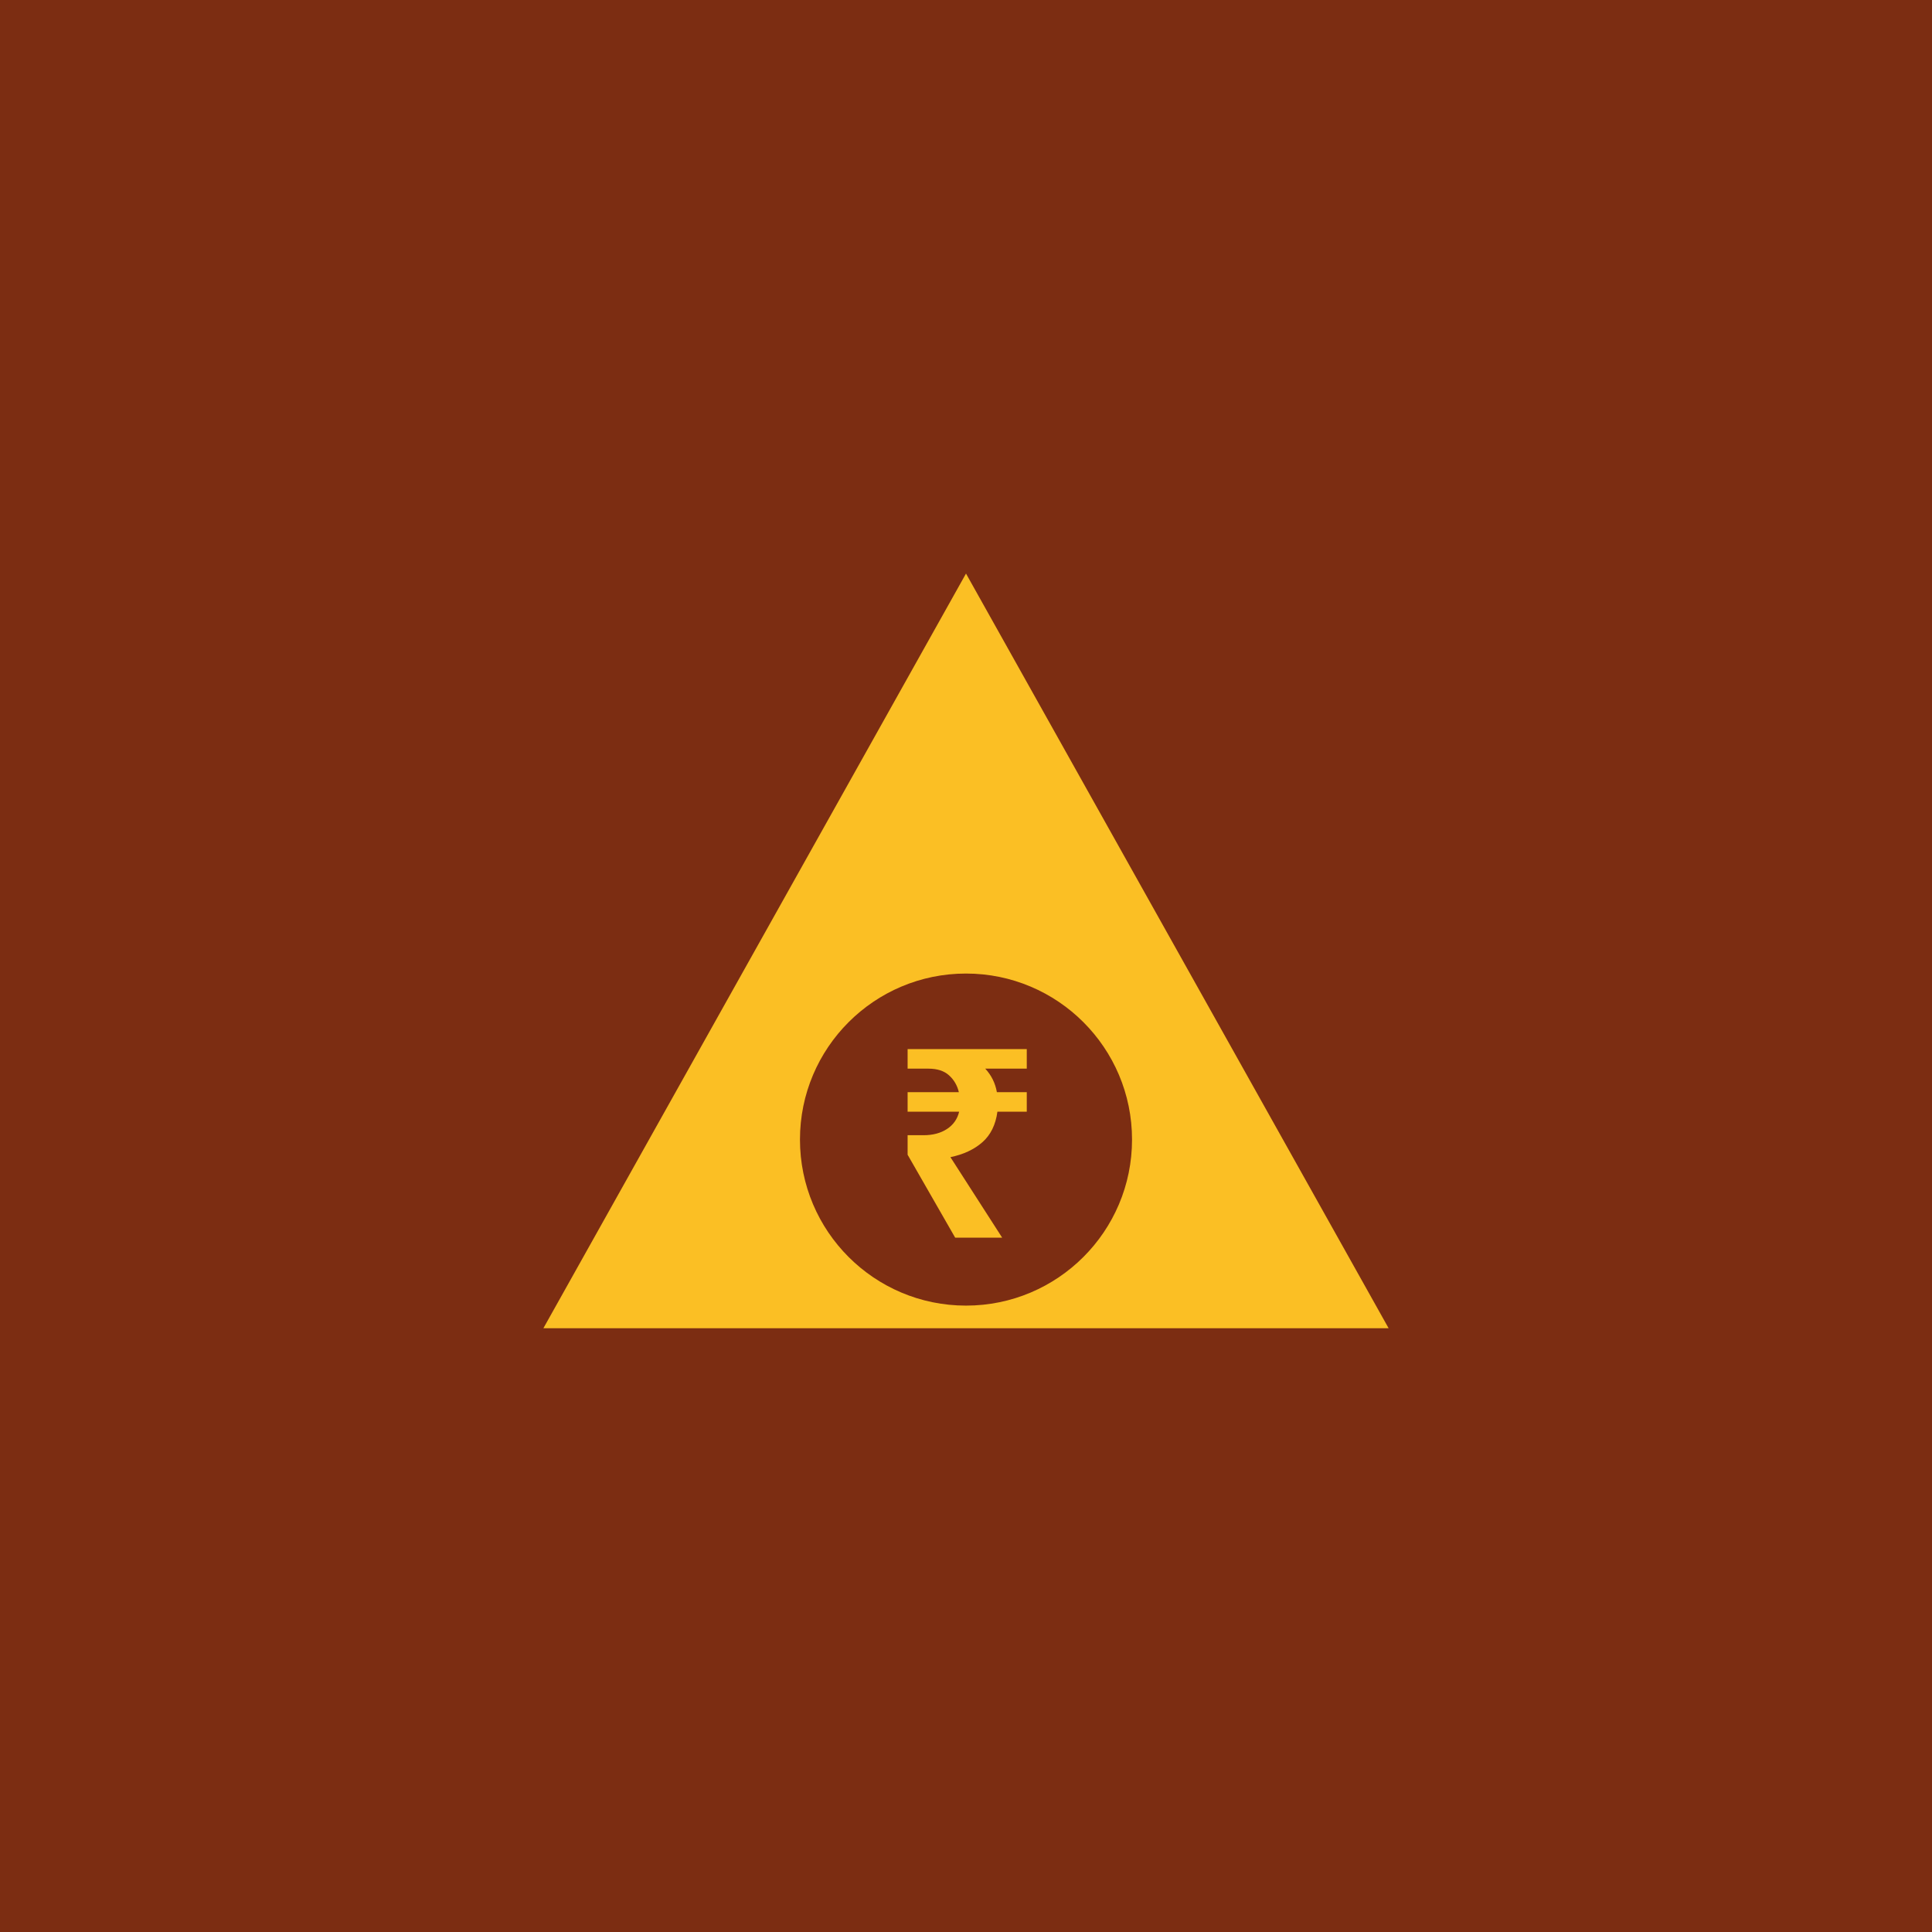
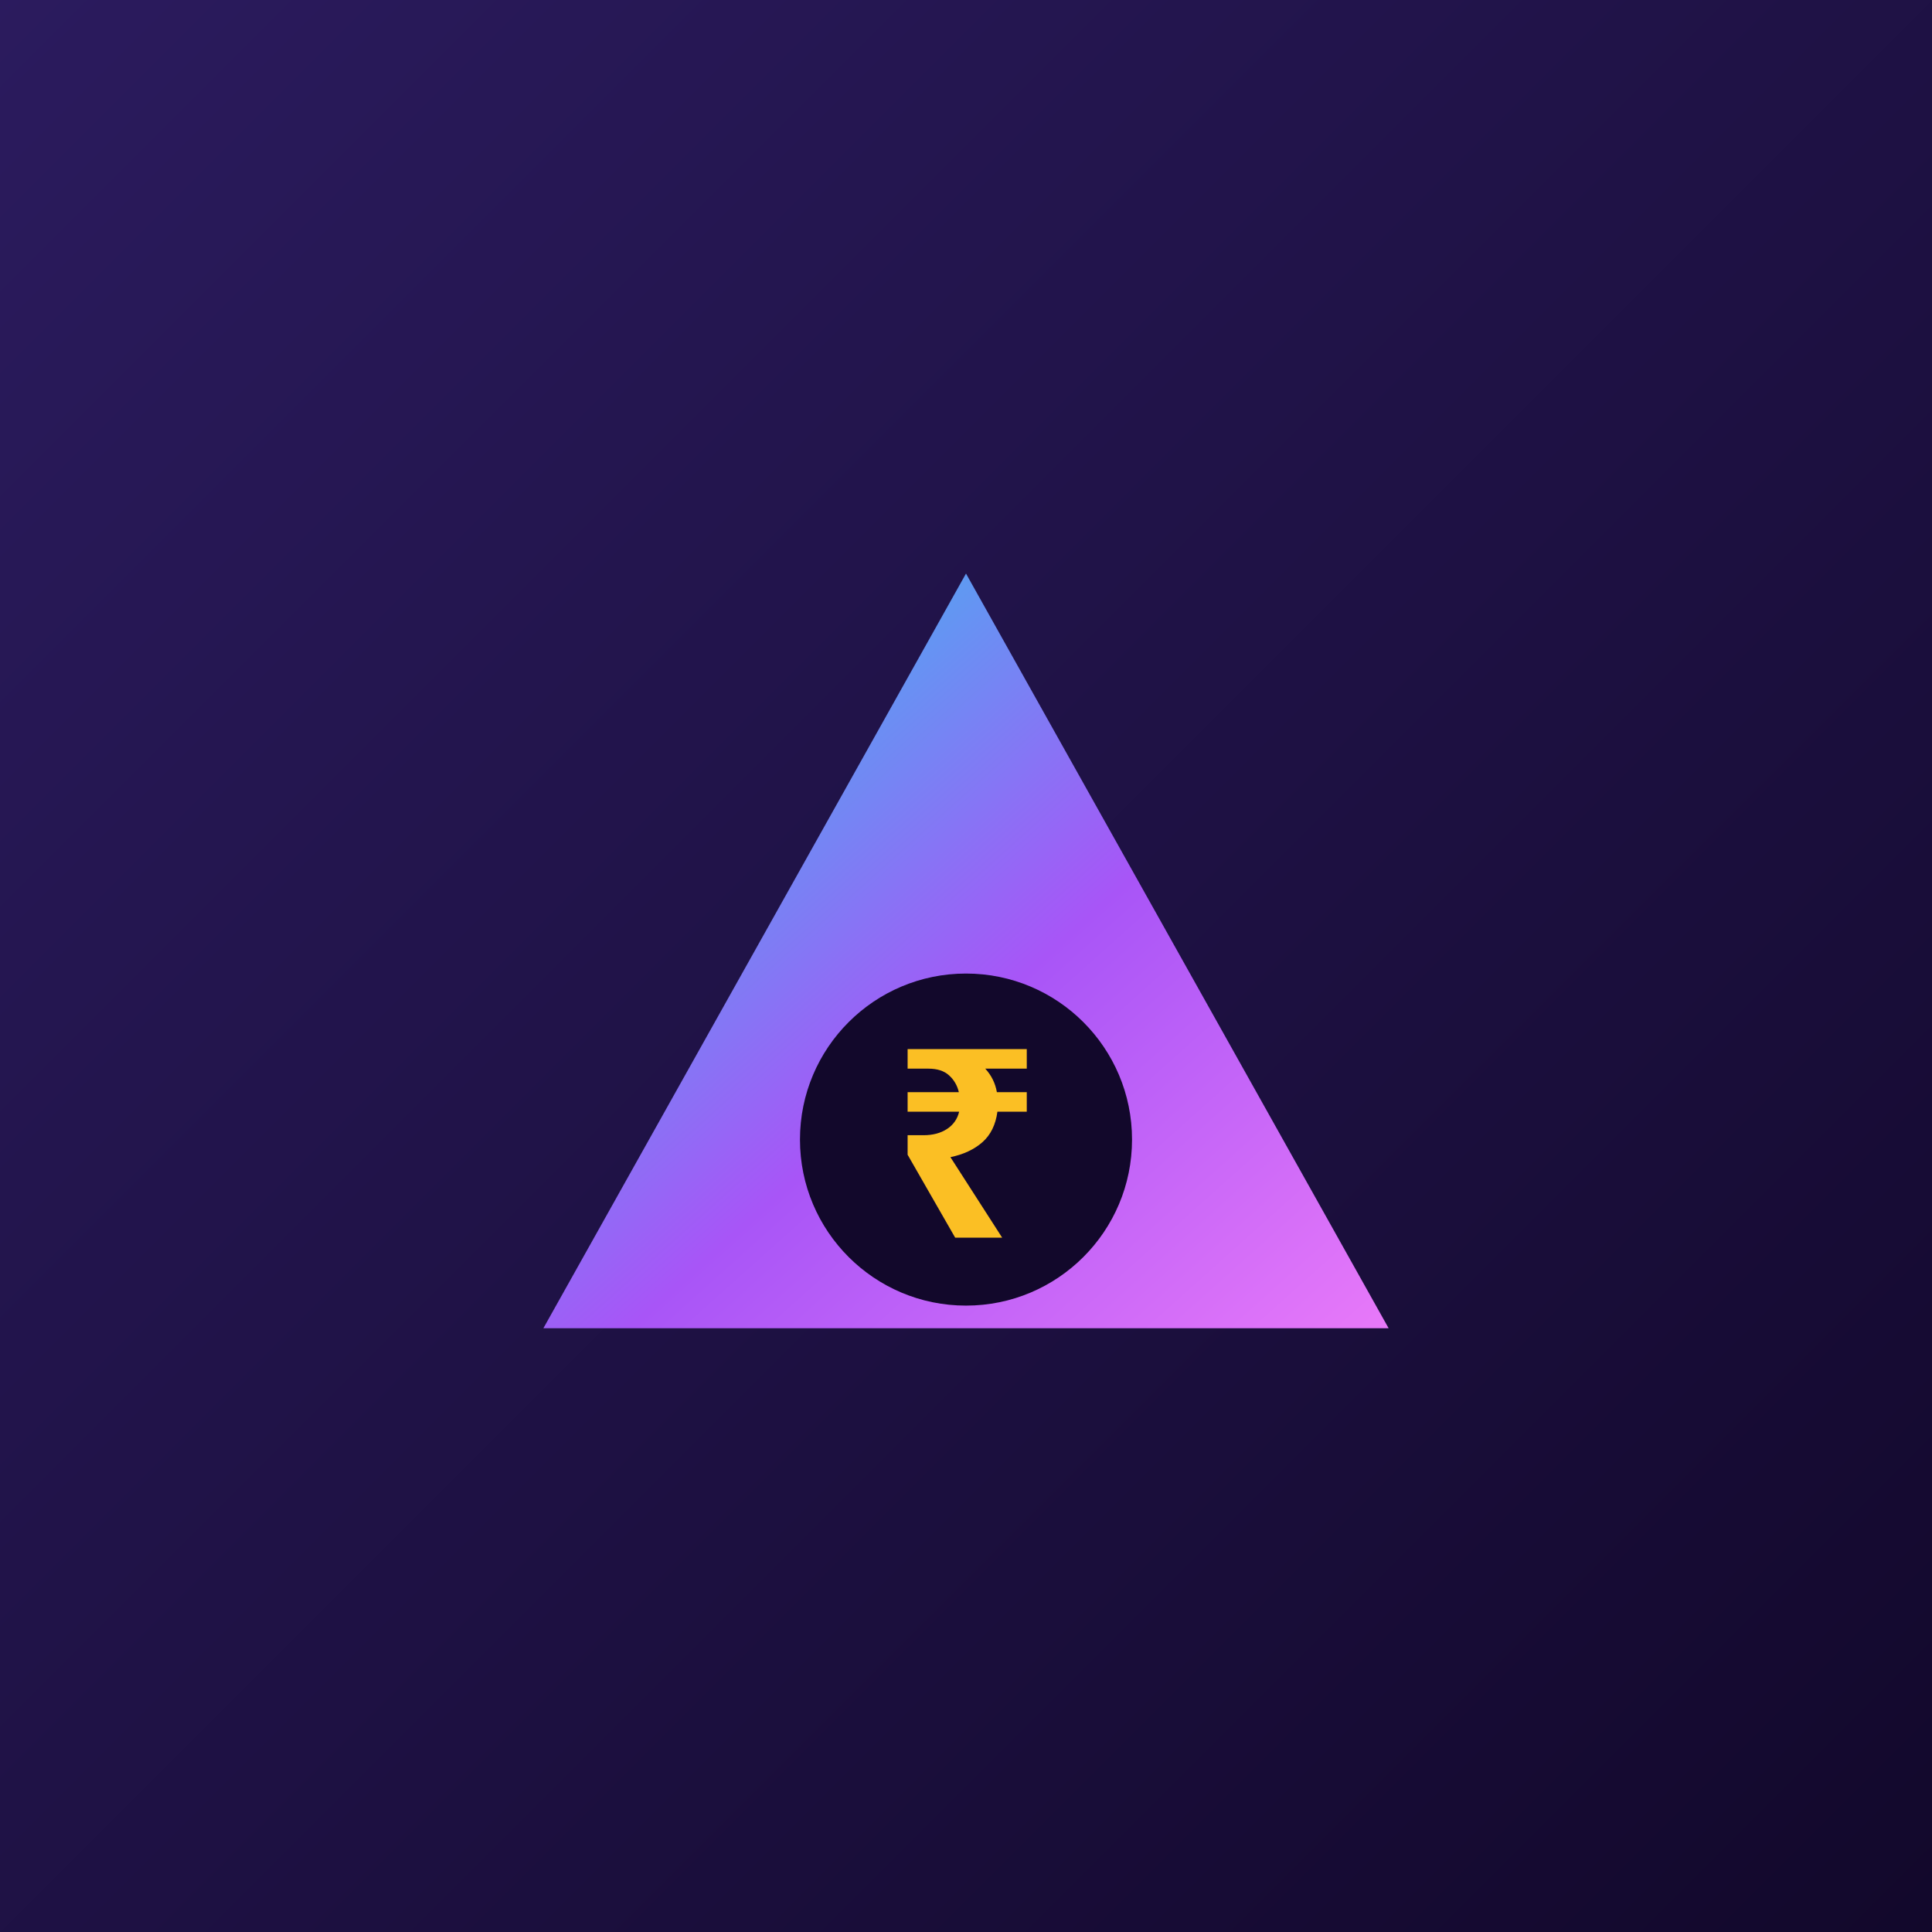
<svg xmlns="http://www.w3.org/2000/svg" viewBox="0 0 512 512">
-   <rect width="512" height="512" fill="#7c2d12" />
-   <path d="M144 352 L256 152 L368 352 Z" fill="#fbbf24" />
-   <circle cx="256" cy="302" r="44" fill="#7c2d12" />
+   <defs>
+     <linearGradient id="bg" x1="0" y1="0" x2="1" y2="1">
+       <stop offset="0%" stop-color="#2b1b5e" />
+       <stop offset="100%" stop-color="#12082b" />
+     </linearGradient>
+     <linearGradient id="tri" x1="0" y1="0" x2="1" y2="1">
+       <stop offset="0%" stop-color="#22d3ee" />
+       <stop offset="55%" stop-color="#a855f7" />
+       <stop offset="100%" stop-color="#e879f9" />
+     </linearGradient>
+   </defs>
+   <rect width="512" height="512" fill="url(#bg)" />
+   <path d="M144 352 L256 152 L368 352 Z" fill="url(#tri)" />
+   <circle cx="256" cy="302" r="44" fill="#12082b" />
  <text x="256" y="328" font-family="Arial, sans-serif" font-size="70" font-weight="bold" fill="#fbbf24" text-anchor="middle">₹</text>
</svg>
